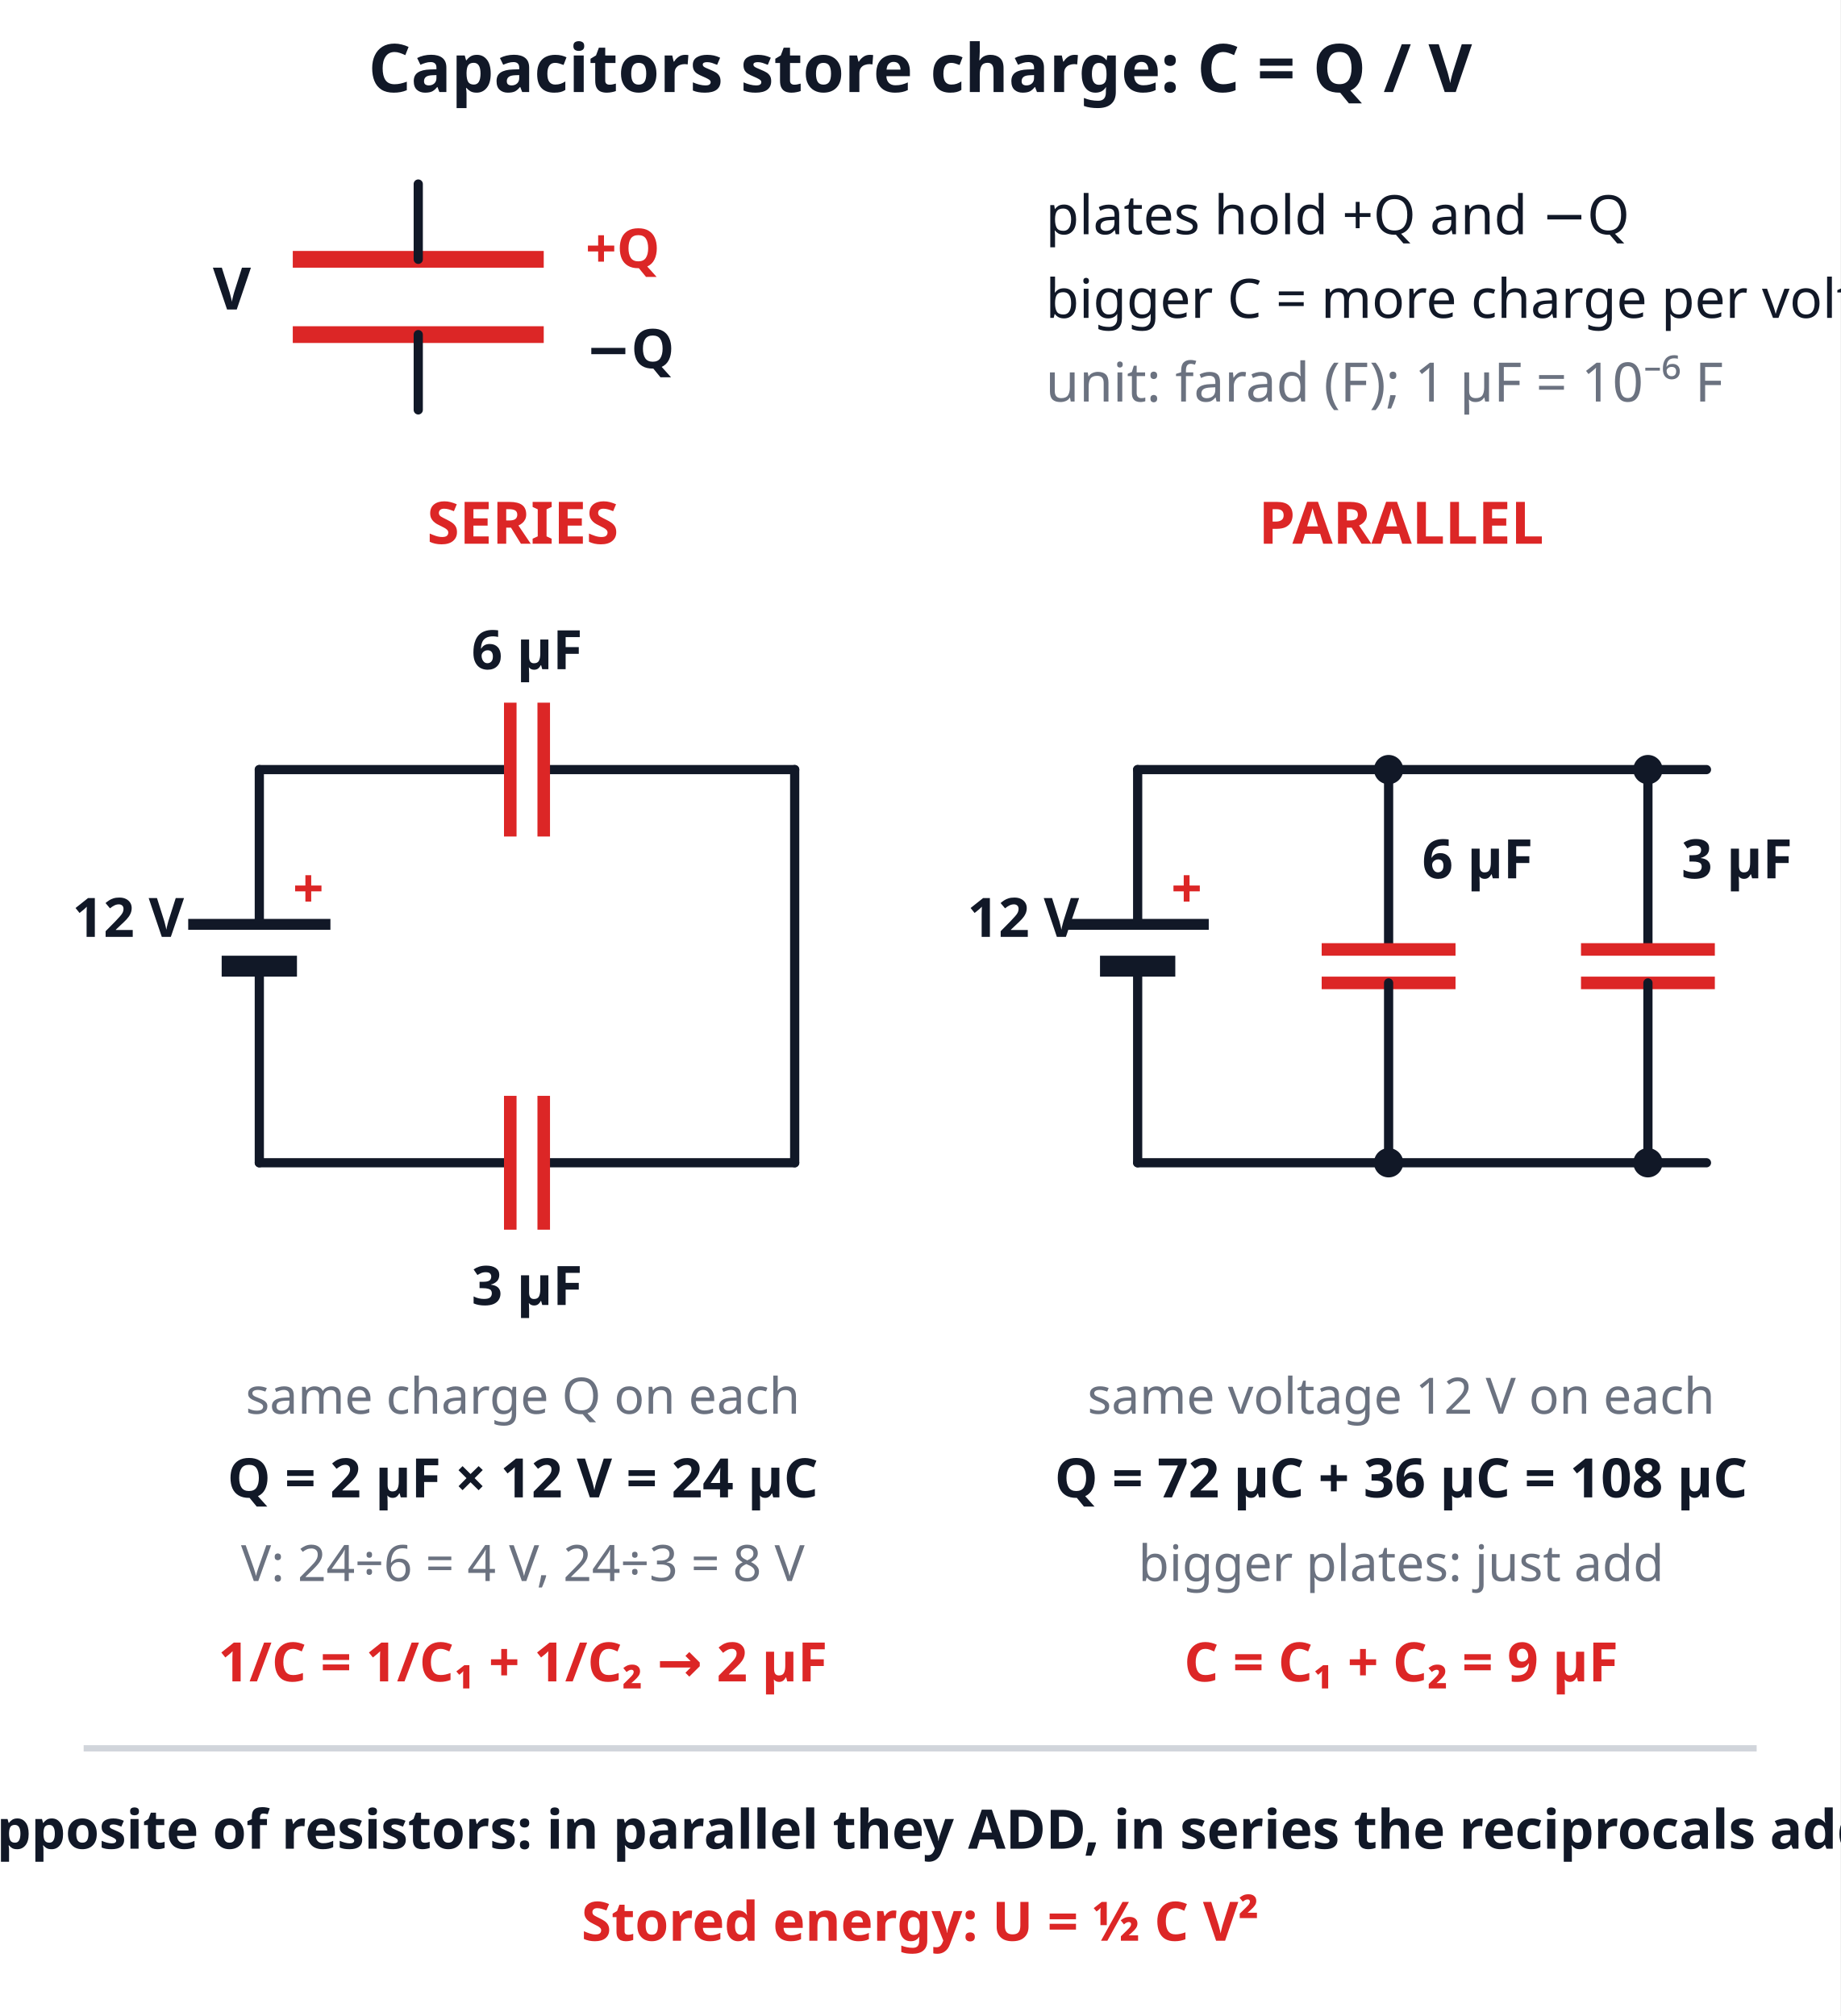
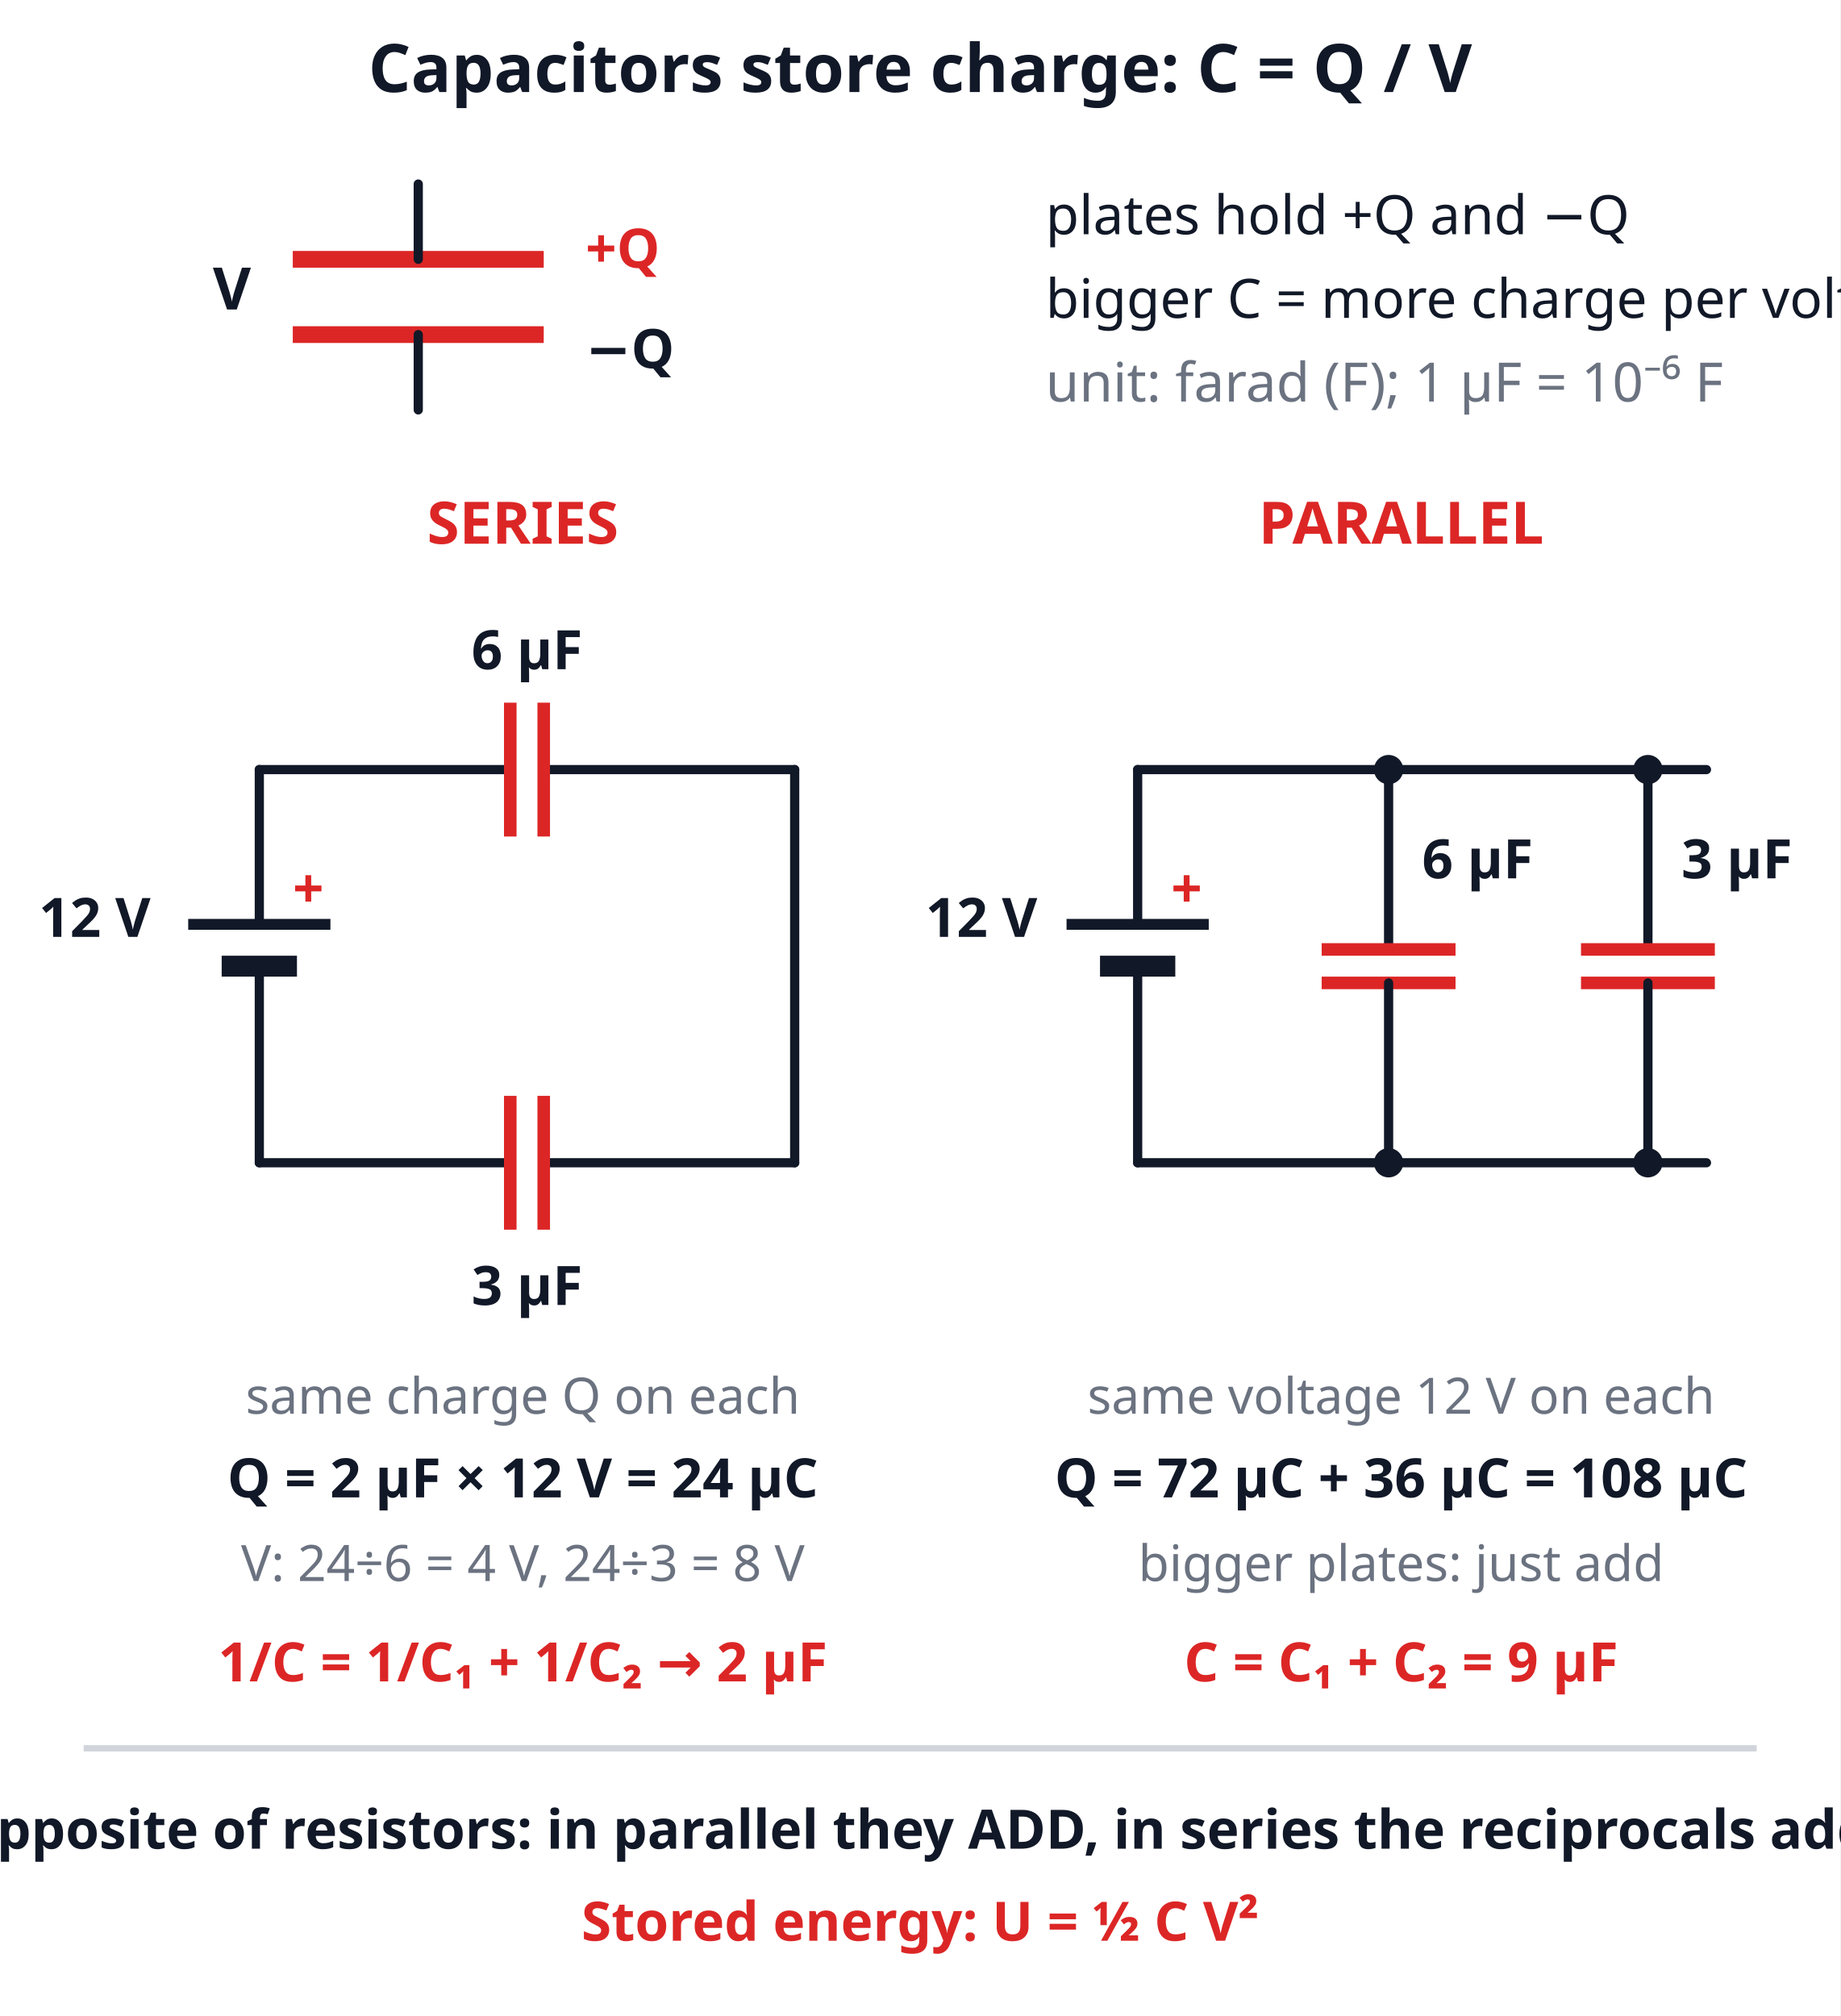
<svg xmlns="http://www.w3.org/2000/svg" viewBox="0 0 440 482" role="img" aria-labelledby="t d">
  <defs>
    <marker id="arR" viewBox="0 0 10 10" refX="9" refY="5" markerWidth="7" markerHeight="7" orient="auto">
      <path d="M0,0 L10,5 L0,10 z" fill="#dc2626" />
    </marker>
    <marker id="arK" viewBox="0 0 10 10" refX="9" refY="5" markerWidth="7" markerHeight="7" orient="auto">
      <path d="M0,0 L10,5 L0,10 z" fill="#111827" />
    </marker>
    <marker id="arG" viewBox="0 0 10 10" refX="9" refY="5" markerWidth="7" markerHeight="7" orient="auto">
      <path d="M0,0 L10,5 L0,10 z" fill="#6b7280" />
    </marker>
  </defs>
  <rect x="0" y="0" width="440" height="482" fill="#ffffff" />
  <g font-family="sans-serif" fill="#111827">
    <text x="220.0" y="22.0" font-size="16" text-anchor="middle" fill="#111827" font-weight="bold">Capacitors store charge:  C = Q / V</text>
    <line x1="70.0" y1="62.0" x2="130.0" y2="62.0" stroke="#dc2626" stroke-width="4" />
    <line x1="70.0" y1="80.0" x2="130.0" y2="80.0" stroke="#dc2626" stroke-width="4" />
    <polyline points="100.0,62.0 100.0,44.0" fill="none" stroke="#111827" stroke-width="2.2" stroke-linejoin="round" stroke-linecap="round" />
    <polyline points="100.0,80.0 100.0,98.0" fill="none" stroke="#111827" stroke-width="2.2" stroke-linejoin="round" stroke-linecap="round" />
    <text x="140.0" y="64.0" font-size="13" text-anchor="start" fill="#dc2626" font-weight="bold">+Q</text>
    <text x="140.0" y="88.0" font-size="13" text-anchor="start" fill="#111827" font-weight="bold">−Q</text>
    <text x="60.0" y="74.0" font-size="14" text-anchor="end" fill="#111827" font-weight="bold">V</text>
    <text x="250.0" y="56.0" font-size="13" text-anchor="start" fill="#111827">plates hold +Q and −Q</text>
    <text x="250.0" y="76.0" font-size="13" text-anchor="start" fill="#111827">bigger C = more charge per volt</text>
    <text x="250.0" y="96.0" font-size="13" text-anchor="start" fill="#6b7280">unit: farad (F);  1 μF = 10⁻⁶ F</text>
    <text x="125.0" y="130.0" font-size="14" text-anchor="middle" fill="#dc2626" font-weight="bold">SERIES</text>
    <polyline points="62.0,184.0 62.0,221.0" fill="none" stroke="#111827" stroke-width="2.2" stroke-linejoin="round" stroke-linecap="round" />
    <line x1="45.0" y1="221.0" x2="79.0" y2="221.0" stroke="#111827" stroke-width="2.6" />
    <line x1="53.0" y1="231.0" x2="71.0" y2="231.0" stroke="#111827" stroke-width="5" />
    <polyline points="62.0,231.0 62.0,278.0" fill="none" stroke="#111827" stroke-width="2.2" stroke-linejoin="round" stroke-linecap="round" />
-     <text x="44.0" y="224.0" font-size="13" text-anchor="end" fill="#111827" font-weight="bold">12 V</text>
+     <text x="36.0" y="224.0" font-size="13" text-anchor="end" fill="#111827" font-weight="bold">12 V</text>
    <text x="70.0" y="217.0" font-size="13" text-anchor="start" fill="#dc2626" font-weight="bold">+</text>
    <polyline points="62.0,184.0 122.0,184.0" fill="none" stroke="#111827" stroke-width="2.2" stroke-linejoin="round" stroke-linecap="round" />
    <polyline points="130.0,184.0 190.0,184.0" fill="none" stroke="#111827" stroke-width="2.2" stroke-linejoin="round" stroke-linecap="round" />
    <line x1="122.0" y1="168.0" x2="122.0" y2="200.0" stroke="#dc2626" stroke-width="3" />
    <line x1="130.0" y1="168.0" x2="130.0" y2="200.0" stroke="#dc2626" stroke-width="3" />
    <polyline points="190.0,184.0 190.0,278.0" fill="none" stroke="#111827" stroke-width="2.2" stroke-linejoin="round" stroke-linecap="round" />
    <polyline points="190.0,278.0 130.0,278.0" fill="none" stroke="#111827" stroke-width="2.2" stroke-linejoin="round" stroke-linecap="round" />
    <polyline points="122.0,278.0 62.0,278.0" fill="none" stroke="#111827" stroke-width="2.2" stroke-linejoin="round" stroke-linecap="round" />
    <line x1="122.0" y1="262.0" x2="122.0" y2="294.0" stroke="#dc2626" stroke-width="3" />
    <line x1="130.0" y1="262.0" x2="130.0" y2="294.0" stroke="#dc2626" stroke-width="3" />
    <text x="126.0" y="160.0" font-size="13" text-anchor="middle" fill="#111827" font-weight="bold">6 μF</text>
    <text x="126.0" y="312.0" font-size="13" text-anchor="middle" fill="#111827" font-weight="bold">3 μF</text>
    <text x="125.0" y="338.0" font-size="12" text-anchor="middle" fill="#6b7280">same charge Q on each</text>
    <text x="125.0" y="358.0" font-size="13" text-anchor="middle" fill="#111827" font-weight="bold">Q = 2 μF × 12 V = 24 μC</text>
    <text x="125.0" y="378.0" font-size="12" text-anchor="middle" fill="#6b7280">V: 24÷6 = 4 V, 24÷3 = 8 V</text>
    <text x="125.0" y="402.0" font-size="13" text-anchor="middle" fill="#dc2626" font-weight="bold">1/C = 1/C₁ + 1/C₂ → 2 μF</text>
    <text x="335.0" y="130.0" font-size="14" text-anchor="middle" fill="#dc2626" font-weight="bold">PARALLEL</text>
    <polyline points="272.0,184.0 272.0,221.0" fill="none" stroke="#111827" stroke-width="2.2" stroke-linejoin="round" stroke-linecap="round" />
    <line x1="255.0" y1="221.0" x2="289.0" y2="221.0" stroke="#111827" stroke-width="2.6" />
    <line x1="263.0" y1="231.0" x2="281.0" y2="231.0" stroke="#111827" stroke-width="5" />
    <polyline points="272.0,231.0 272.0,278.0" fill="none" stroke="#111827" stroke-width="2.2" stroke-linejoin="round" stroke-linecap="round" />
-     <text x="258.0" y="224.0" font-size="13" text-anchor="end" fill="#111827" font-weight="bold">12 V</text>
+     <text x="248.0" y="224.0" font-size="13" text-anchor="end" fill="#111827" font-weight="bold">12 V</text>
    <text x="280.0" y="217.0" font-size="13" text-anchor="start" fill="#dc2626" font-weight="bold">+</text>
    <polyline points="272.0,184.0 408.0,184.0" fill="none" stroke="#111827" stroke-width="2.2" stroke-linejoin="round" stroke-linecap="round" />
    <polyline points="272.0,278.0 408.0,278.0" fill="none" stroke="#111827" stroke-width="2.2" stroke-linejoin="round" stroke-linecap="round" />
    <polyline points="332.0,184.0 332.0,227.0" fill="none" stroke="#111827" stroke-width="2.2" stroke-linejoin="round" stroke-linecap="round" />
    <line x1="316.0" y1="227.0" x2="348.0" y2="227.0" stroke="#dc2626" stroke-width="3" />
    <line x1="316.0" y1="235.0" x2="348.0" y2="235.0" stroke="#dc2626" stroke-width="3" />
    <polyline points="332.0,235.0 332.0,278.0" fill="none" stroke="#111827" stroke-width="2.2" stroke-linejoin="round" stroke-linecap="round" />
    <circle cx="332" cy="184" r="3.5" fill="#111827" />
    <circle cx="332" cy="278" r="3.5" fill="#111827" />
    <polyline points="394.0,184.0 394.0,227.0" fill="none" stroke="#111827" stroke-width="2.2" stroke-linejoin="round" stroke-linecap="round" />
    <line x1="378.0" y1="227.0" x2="410.0" y2="227.0" stroke="#dc2626" stroke-width="3" />
    <line x1="378.0" y1="235.0" x2="410.0" y2="235.0" stroke="#dc2626" stroke-width="3" />
    <polyline points="394.0,235.0 394.0,278.0" fill="none" stroke="#111827" stroke-width="2.2" stroke-linejoin="round" stroke-linecap="round" />
    <circle cx="394" cy="184" r="3.5" fill="#111827" />
    <circle cx="394" cy="278" r="3.5" fill="#111827" />
    <text x="340.0" y="210.0" font-size="13" text-anchor="start" fill="#111827" font-weight="bold">6 μF</text>
    <text x="402.0" y="210.0" font-size="13" text-anchor="start" fill="#111827" font-weight="bold">3 μF</text>
    <text x="335.0" y="338.0" font-size="12" text-anchor="middle" fill="#6b7280">same voltage 12 V on each</text>
    <text x="335.0" y="358.0" font-size="13" text-anchor="middle" fill="#111827" font-weight="bold">Q = 72 μC + 36 μC = 108 μC</text>
    <text x="335.0" y="378.0" font-size="12" text-anchor="middle" fill="#6b7280">bigger plates: just add</text>
    <text x="335.0" y="402.0" font-size="13" text-anchor="middle" fill="#dc2626" font-weight="bold">C = C₁ + C₂ = 9 μF</text>
    <line x1="20.0" y1="418.0" x2="420.0" y2="418.0" stroke="#d1d5db" stroke-width="1.5" />
    <text x="220.0" y="442.0" font-size="13" text-anchor="middle" fill="#111827" font-weight="bold">Opposite of resistors: in parallel they ADD, in series the reciprocals add.</text>
    <text x="220.0" y="464.0" font-size="13" text-anchor="middle" fill="#dc2626" font-weight="bold">Stored energy: U = ½ C V²</text>
  </g>
</svg>
